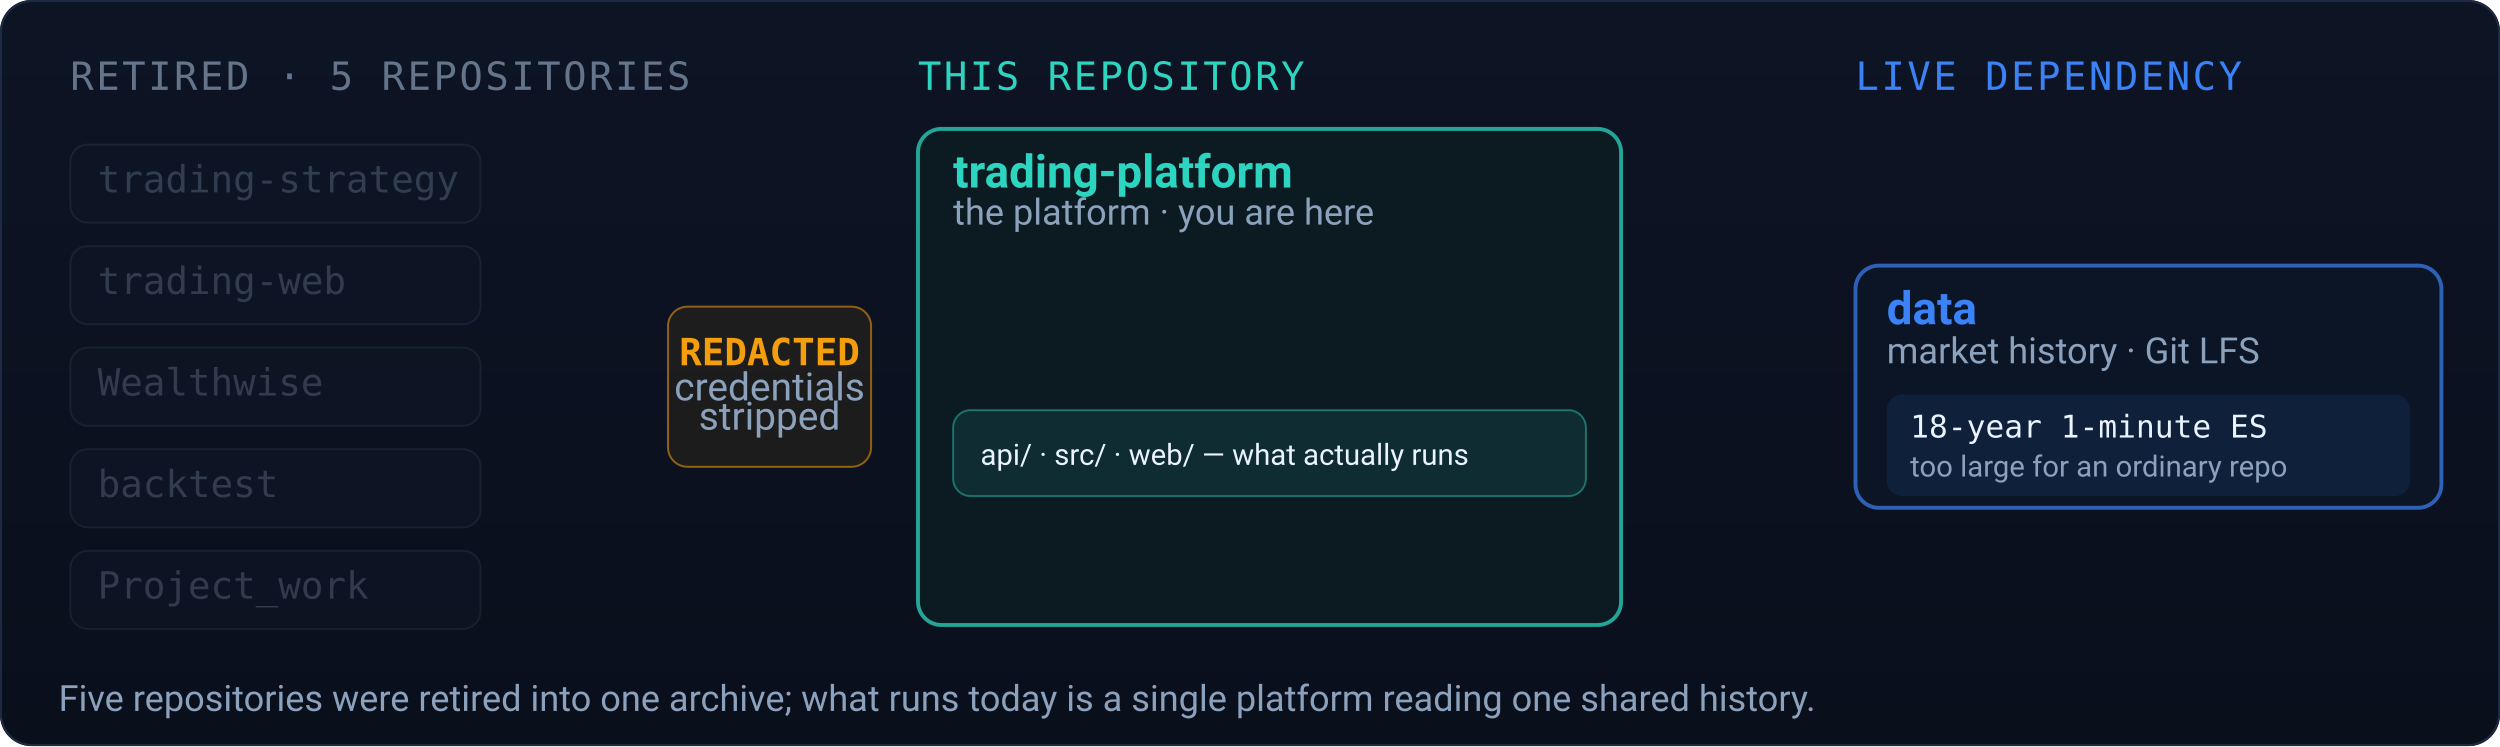
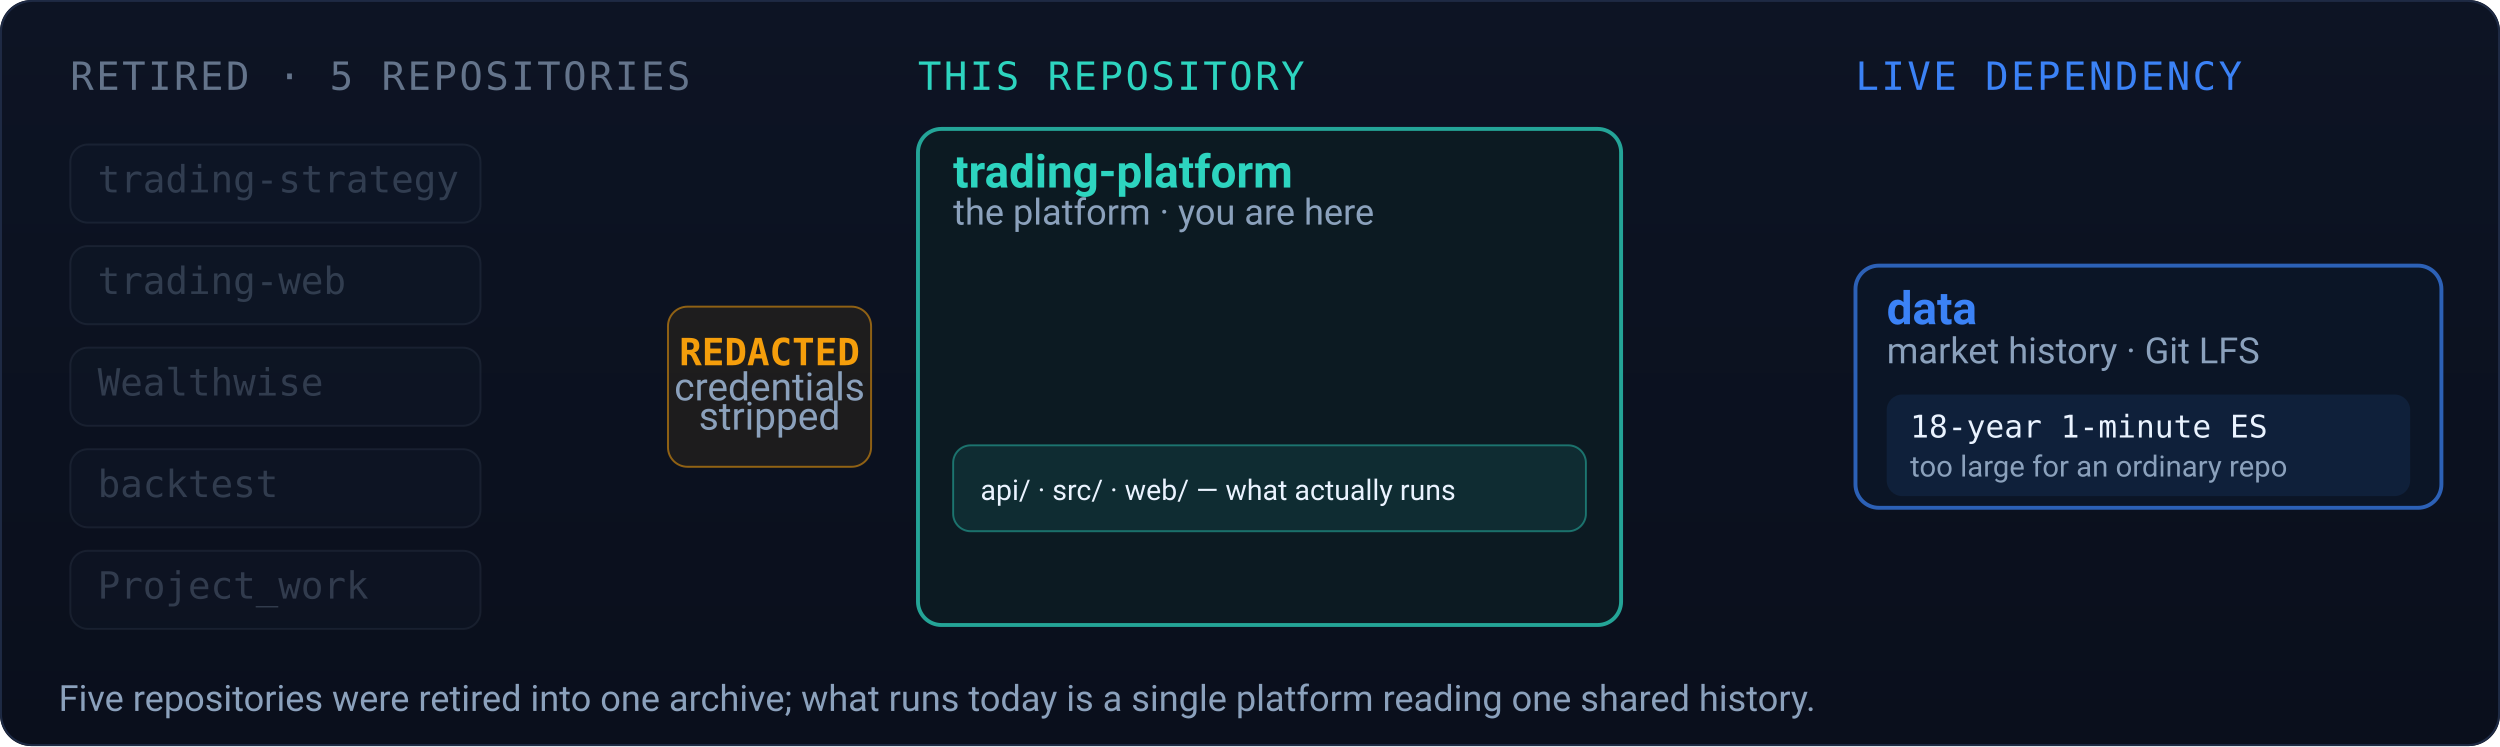
<svg xmlns="http://www.w3.org/2000/svg" viewBox="0 0 1280 382" width="1280" height="382" role="img" aria-label="Five predecessor repositories were consolidated through a redaction step into legacy/ inside trading-platform, which reads full market history from the data repository">
  <defs>
    <linearGradient id="ebg" x1="0" y1="0" x2="0" y2="1">
      <stop offset="0%" stop-color="#0d1424" />
      <stop offset="100%" stop-color="#0a0f1c" />
    </linearGradient>
    <marker id="ah" markerWidth="9" markerHeight="9" refX="7" refY="4.5" orient="auto">
      <path d="M0 1 L8 4.5 L0 8 z" fill="#2dd4bf" />
    </marker>
    <marker id="ad" markerWidth="9" markerHeight="9" refX="7" refY="4.5" orient="auto">
      <path d="M0 1 L8 4.5 L0 8 z" fill="#3b82f6" />
    </marker>
  </defs>
  <rect width="1280" height="382" rx="16" fill="url(#ebg)" />
  <rect x="0.5" y="0.5" width="1279" height="381" rx="16" fill="none" stroke="#1e2a44" />
  <text x="36" y="46" font-family="ui-monospace,SFMono-Regular,Menlo,Consolas,monospace" font-size="19.9" letter-spacing="1.3" fill="#64748b">RETIRED · 5 REPOSITORIES</text>
  <text x="470" y="46" font-family="ui-monospace,SFMono-Regular,Menlo,Consolas,monospace" font-size="19.9" letter-spacing="1.3" fill="#2dd4bf">THIS REPOSITORY</text>
  <text x="950" y="46" font-family="ui-monospace,SFMono-Regular,Menlo,Consolas,monospace" font-size="19.9" letter-spacing="1.3" fill="#3b82f6">LIVE DEPENDENCY</text>
  <g opacity="0.30">
    <animate attributeName="opacity" values="0.3;0.3;1.0;1.0" keyTimes="0;0;0.037;1" begin="0s" dur="12.0s" repeatCount="indefinite" />
    <rect x="36" y="74" width="210" height="40" rx="9" fill="#101a2c" stroke="#64748b" stroke-opacity="0.5" />
    <text x="50" y="98.5" font-family="ui-monospace,SFMono-Regular,Menlo,Consolas,monospace" font-size="19.2" fill="#8ba1bc">trading-strategy</text>
  </g>
  <path d="M 252 94.0 H 308 V 198.0 H 336" fill="none" stroke="#64748b" stroke-width="1.6" stroke-opacity="0">
    <animate attributeName="stroke-opacity" values="0;0;0.75;0.35;0.35" keyTimes="0;0;0.029;0.075;1" begin="0s" dur="12.0s" repeatCount="indefinite" />
  </path>
  <g opacity="0.30">
    <animate attributeName="opacity" values="0.3;0.3;1.0;1.0" keyTimes="0;0.075;0.113;1" begin="0s" dur="12.0s" repeatCount="indefinite" />
    <rect x="36" y="126" width="210" height="40" rx="9" fill="#101a2c" stroke="#64748b" stroke-opacity="0.5" />
    <text x="50" y="150.5" font-family="ui-monospace,SFMono-Regular,Menlo,Consolas,monospace" font-size="19.2" fill="#8ba1bc">trading-web</text>
  </g>
  <path d="M 252 146.0 H 308 V 198.0 H 336" fill="none" stroke="#64748b" stroke-width="1.6" stroke-opacity="0">
    <animate attributeName="stroke-opacity" values="0;0;0.75;0.35;0.35" keyTimes="0;0.075;0.104;0.15;1" begin="0s" dur="12.0s" repeatCount="indefinite" />
  </path>
  <g opacity="0.30">
    <animate attributeName="opacity" values="0.3;0.3;1.0;1.0" keyTimes="0;0.15;0.188;1" begin="0s" dur="12.0s" repeatCount="indefinite" />
    <rect x="36" y="178" width="210" height="40" rx="9" fill="#101a2c" stroke="#64748b" stroke-opacity="0.5" />
    <text x="50" y="202.5" font-family="ui-monospace,SFMono-Regular,Menlo,Consolas,monospace" font-size="19.2" fill="#8ba1bc">Wealthwise</text>
  </g>
  <path d="M 252 198.0 H 308 V 198.0 H 336" fill="none" stroke="#64748b" stroke-width="1.6" stroke-opacity="0">
    <animate attributeName="stroke-opacity" values="0;0;0.75;0.35;0.35" keyTimes="0;0.15;0.179;0.225;1" begin="0s" dur="12.0s" repeatCount="indefinite" />
  </path>
  <g opacity="0.30">
    <animate attributeName="opacity" values="0.3;0.3;1.0;1.0" keyTimes="0;0.225;0.263;1" begin="0s" dur="12.0s" repeatCount="indefinite" />
    <rect x="36" y="230" width="210" height="40" rx="9" fill="#101a2c" stroke="#64748b" stroke-opacity="0.5" />
    <text x="50" y="254.5" font-family="ui-monospace,SFMono-Regular,Menlo,Consolas,monospace" font-size="19.2" fill="#8ba1bc">backtest</text>
  </g>
  <path d="M 252 250.0 H 308 V 198.0 H 336" fill="none" stroke="#64748b" stroke-width="1.6" stroke-opacity="0">
    <animate attributeName="stroke-opacity" values="0;0;0.75;0.35;0.35" keyTimes="0;0.225;0.254;0.3;1" begin="0s" dur="12.0s" repeatCount="indefinite" />
  </path>
  <g opacity="0.30">
    <animate attributeName="opacity" values="0.3;0.3;1.0;1.0" keyTimes="0;0.3;0.338;1" begin="0s" dur="12.0s" repeatCount="indefinite" />
    <rect x="36" y="282" width="210" height="40" rx="9" fill="#101a2c" stroke="#64748b" stroke-opacity="0.5" />
    <text x="50" y="306.5" font-family="ui-monospace,SFMono-Regular,Menlo,Consolas,monospace" font-size="19.2" fill="#8ba1bc">Project_work</text>
  </g>
  <path d="M 252 302.0 H 308 V 198.0 H 336" fill="none" stroke="#64748b" stroke-width="1.6" stroke-opacity="0">
    <animate attributeName="stroke-opacity" values="0;0;0.75;0.35;0.35" keyTimes="0;0.3;0.329;0.375;1" begin="0s" dur="12.0s" repeatCount="indefinite" />
  </path>
  <rect x="342" y="157.0" width="104" height="82" rx="10" fill="#f59e0b" fill-opacity="0.08" stroke="#f59e0b" stroke-opacity="0.55" />
  <text x="394" y="187.0" text-anchor="middle" font-family="ui-monospace,SFMono-Regular,Menlo,Consolas,monospace" font-size="19.2" font-weight="700" fill="#f59e0b">REDACTED</text>
  <text x="394" y="205.0" text-anchor="middle" font-family="ui-sans-serif,-apple-system,BlinkMacSystemFont,'Segoe UI',Roboto,Helvetica,Arial,sans-serif" font-size="19.9" fill="#8ba1bc">credentials</text>
  <text x="394" y="220.0" text-anchor="middle" font-family="ui-sans-serif,-apple-system,BlinkMacSystemFont,'Segoe UI',Roboto,Helvetica,Arial,sans-serif" font-size="19.9" fill="#8ba1bc">stripped</text>
  <rect x="342" y="157.0" width="104" height="82" rx="10" fill="#f59e0b" fill-opacity="0">
    <animate attributeName="fill-opacity" values="0;0;0.22;0.06;0.06" keyTimes="0;0.408;0.433;0.5;1" begin="0s" dur="12.0s" repeatCount="indefinite" />
  </rect>
  <path d="M 446 198.0 L 462 198.0" stroke="#2dd4bf" stroke-width="2" marker-end="url(#ah)" opacity="0">
    <animate attributeName="opacity" values="0.0;0.0;1.0;1.0" keyTimes="0;0.425;0.463;1" begin="0s" dur="12.0s" repeatCount="indefinite" />
  </path>
  <rect x="470" y="66" width="360" height="254" rx="12" fill="#0c1a22" stroke="#2dd4bf" stroke-width="2" stroke-opacity="0.75" />
  <text x="488" y="96" font-family="ui-sans-serif,-apple-system,BlinkMacSystemFont,'Segoe UI',Roboto,Helvetica,Arial,sans-serif" font-size="23.4" font-weight="700" fill="#2dd4bf">trading-platform</text>
  <text x="488" y="115" font-family="ui-sans-serif,-apple-system,BlinkMacSystemFont,'Segoe UI',Roboto,Helvetica,Arial,sans-serif" font-size="18.5" fill="#8ba1bc">the platform · you are here</text>
  <g opacity="0">
    <animate attributeName="opacity" values="0.0;0.0;1.0;1.0" keyTimes="0;0.483;0.521;1" begin="0s" dur="12.0s" repeatCount="indefinite" />
-     <rect x="488" y="132" width="324" height="62" rx="9" fill="#101a2c" stroke="#64748b" stroke-opacity="0.6" stroke-dasharray="5 4" />
+     <rect x="488" y="132" width="324" height="80" rx="9" fill="#101a2c" stroke="#64748b" stroke-opacity="0.6" stroke-dasharray="5 4" />
    <text x="502" y="158" font-family="ui-monospace,SFMono-Regular,Menlo,Consolas,monospace" font-size="19.9" font-weight="700" fill="#8ba1bc">legacy/</text>
-     <text x="502" y="177" font-family="ui-sans-serif,-apple-system,BlinkMacSystemFont,'Segoe UI',Roboto,Helvetica,Arial,sans-serif" font-size="18.5" fill="#64748b">442 files · reference only — no lint, no tests, no image</text>
+     <text x="502" y="180" font-family="ui-sans-serif,-apple-system,BlinkMacSystemFont,'Segoe UI',Roboto,Helvetica,Arial,sans-serif" font-size="18.5" fill="#64748b">442 files · reference only</text>
+     <text x="502" y="200" font-family="ui-sans-serif,-apple-system,BlinkMacSystemFont,'Segoe UI',Roboto,Helvetica,Arial,sans-serif" font-size="18.5" fill="#64748b">no lint, no tests, no image</text>
  </g>
-   <rect x="488" y="210" width="324" height="44" rx="9" fill="#2dd4bf" fill-opacity="0.10" stroke="#2dd4bf" stroke-opacity="0.45" />
-   <text x="502" y="238" font-family="ui-sans-serif,-apple-system,BlinkMacSystemFont,'Segoe UI',Roboto,Helvetica,Arial,sans-serif" font-size="15" fill="#eaf3ff">api/ · src/ · web/ — what actually runs</text>
+   <rect x="488" y="228" width="324" height="44" rx="9" fill="#2dd4bf" fill-opacity="0.10" stroke="#2dd4bf" stroke-opacity="0.45" />
+   <text x="502" y="256" font-family="ui-sans-serif,-apple-system,BlinkMacSystemFont,'Segoe UI',Roboto,Helvetica,Arial,sans-serif" font-size="14.6" fill="#eaf3ff">api/ · src/ · web/ — what actually runs</text>
  <rect x="950" y="136.0" width="300" height="124" rx="12" fill="#0b1526" stroke="#3b82f6" stroke-width="2" stroke-opacity="0.7" />
  <text x="966" y="166.0" font-family="ui-sans-serif,-apple-system,BlinkMacSystemFont,'Segoe UI',Roboto,Helvetica,Arial,sans-serif" font-size="23.4" font-weight="700" fill="#3b82f6">data</text>
  <text x="966" y="186.0" font-family="ui-sans-serif,-apple-system,BlinkMacSystemFont,'Segoe UI',Roboto,Helvetica,Arial,sans-serif" font-size="18.5" fill="#8ba1bc">market history · Git LFS</text>
  <rect x="966" y="202.0" width="268" height="52" rx="8" fill="#3b82f6" fill-opacity="0.10" />
  <text x="978" y="224.0" font-family="ui-monospace,SFMono-Regular,Menlo,Consolas,monospace" font-size="16" fill="#eaf3ff">18-year 1-minute ES</text>
-   <text x="978" y="244.0" font-family="ui-sans-serif,-apple-system,BlinkMacSystemFont,'Segoe UI',Roboto,Helvetica,Arial,sans-serif" font-size="15" fill="#8ba1bc">too large for an ordinary repo</text>
+   <text x="978" y="244.0" font-family="ui-sans-serif,-apple-system,BlinkMacSystemFont,'Segoe UI',Roboto,Helvetica,Arial,sans-serif" font-size="15.0" fill="#8ba1bc">too large for an ordinary repo</text>
  <path d="M 836 198.0 L 942 198.0" stroke="#3b82f6" stroke-width="2" marker-end="url(#ad)" opacity="0">
    <animate attributeName="opacity" values="0.0;0.0;1.0;1.0" keyTimes="0;0.567;0.604;1" begin="0s" dur="12.0s" repeatCount="indefinite" />
  </path>
-   <text x="890.0" y="187.0" text-anchor="middle" font-family="ui-sans-serif,-apple-system,BlinkMacSystemFont,'Segoe UI',Roboto,Helvetica,Arial,sans-serif" font-size="19.2" fill="#8ba1bc" opacity="0">reads history<animate attributeName="opacity" values="0.0;0.0;1.0;1.0" keyTimes="0;0.567;0.604;1" begin="0s" dur="12.0s" repeatCount="indefinite" />
+   <text x="890.0" y="187.0" text-anchor="middle" font-family="ui-sans-serif,-apple-system,BlinkMacSystemFont,'Segoe UI',Roboto,Helvetica,Arial,sans-serif" font-size="16.0" fill="#8ba1bc" opacity="0">reads history<animate attributeName="opacity" values="0.0;0.0;1.0;1.0" keyTimes="0;0.567;0.604;1" begin="0s" dur="12.0s" repeatCount="indefinite" />
  </text>
  <text x="30" y="364" font-family="ui-sans-serif,-apple-system,BlinkMacSystemFont,'Segoe UI',Roboto,Helvetica,Arial,sans-serif" font-size="18.5" fill="#8ba1bc">Five repositories were retired into one archive; what runs today is a single platform reading one shared history.</text>
</svg>
